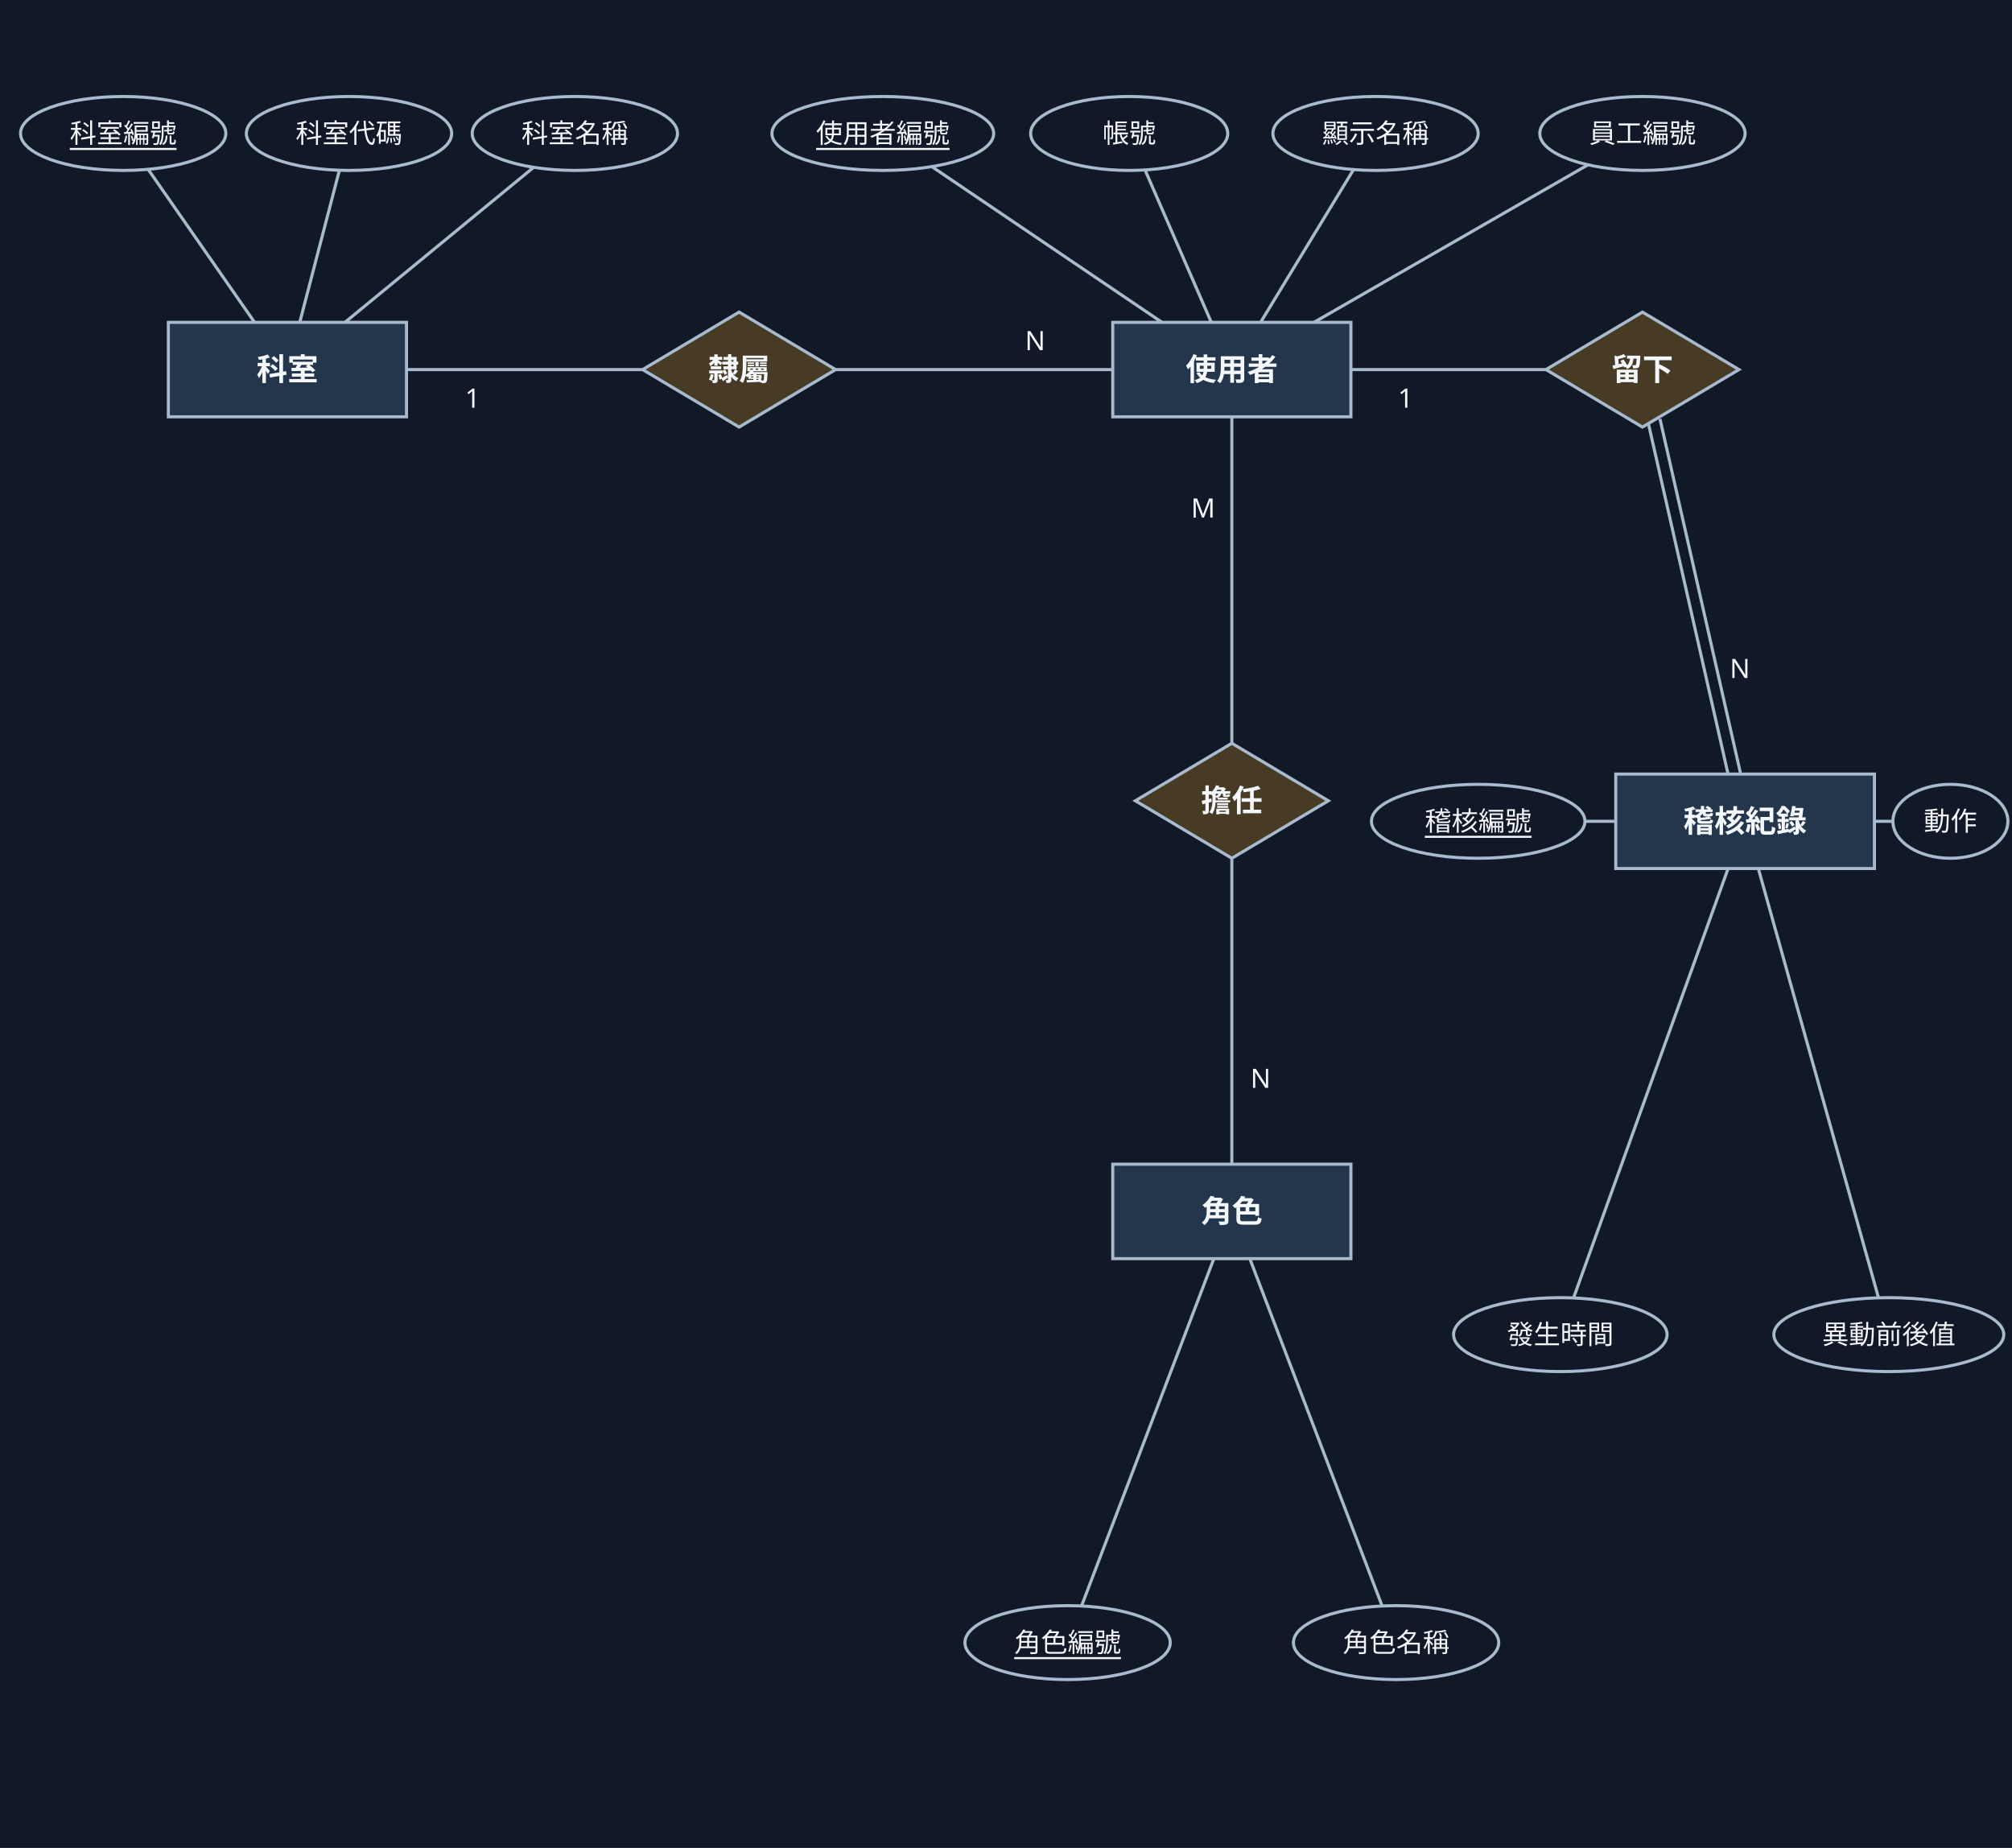
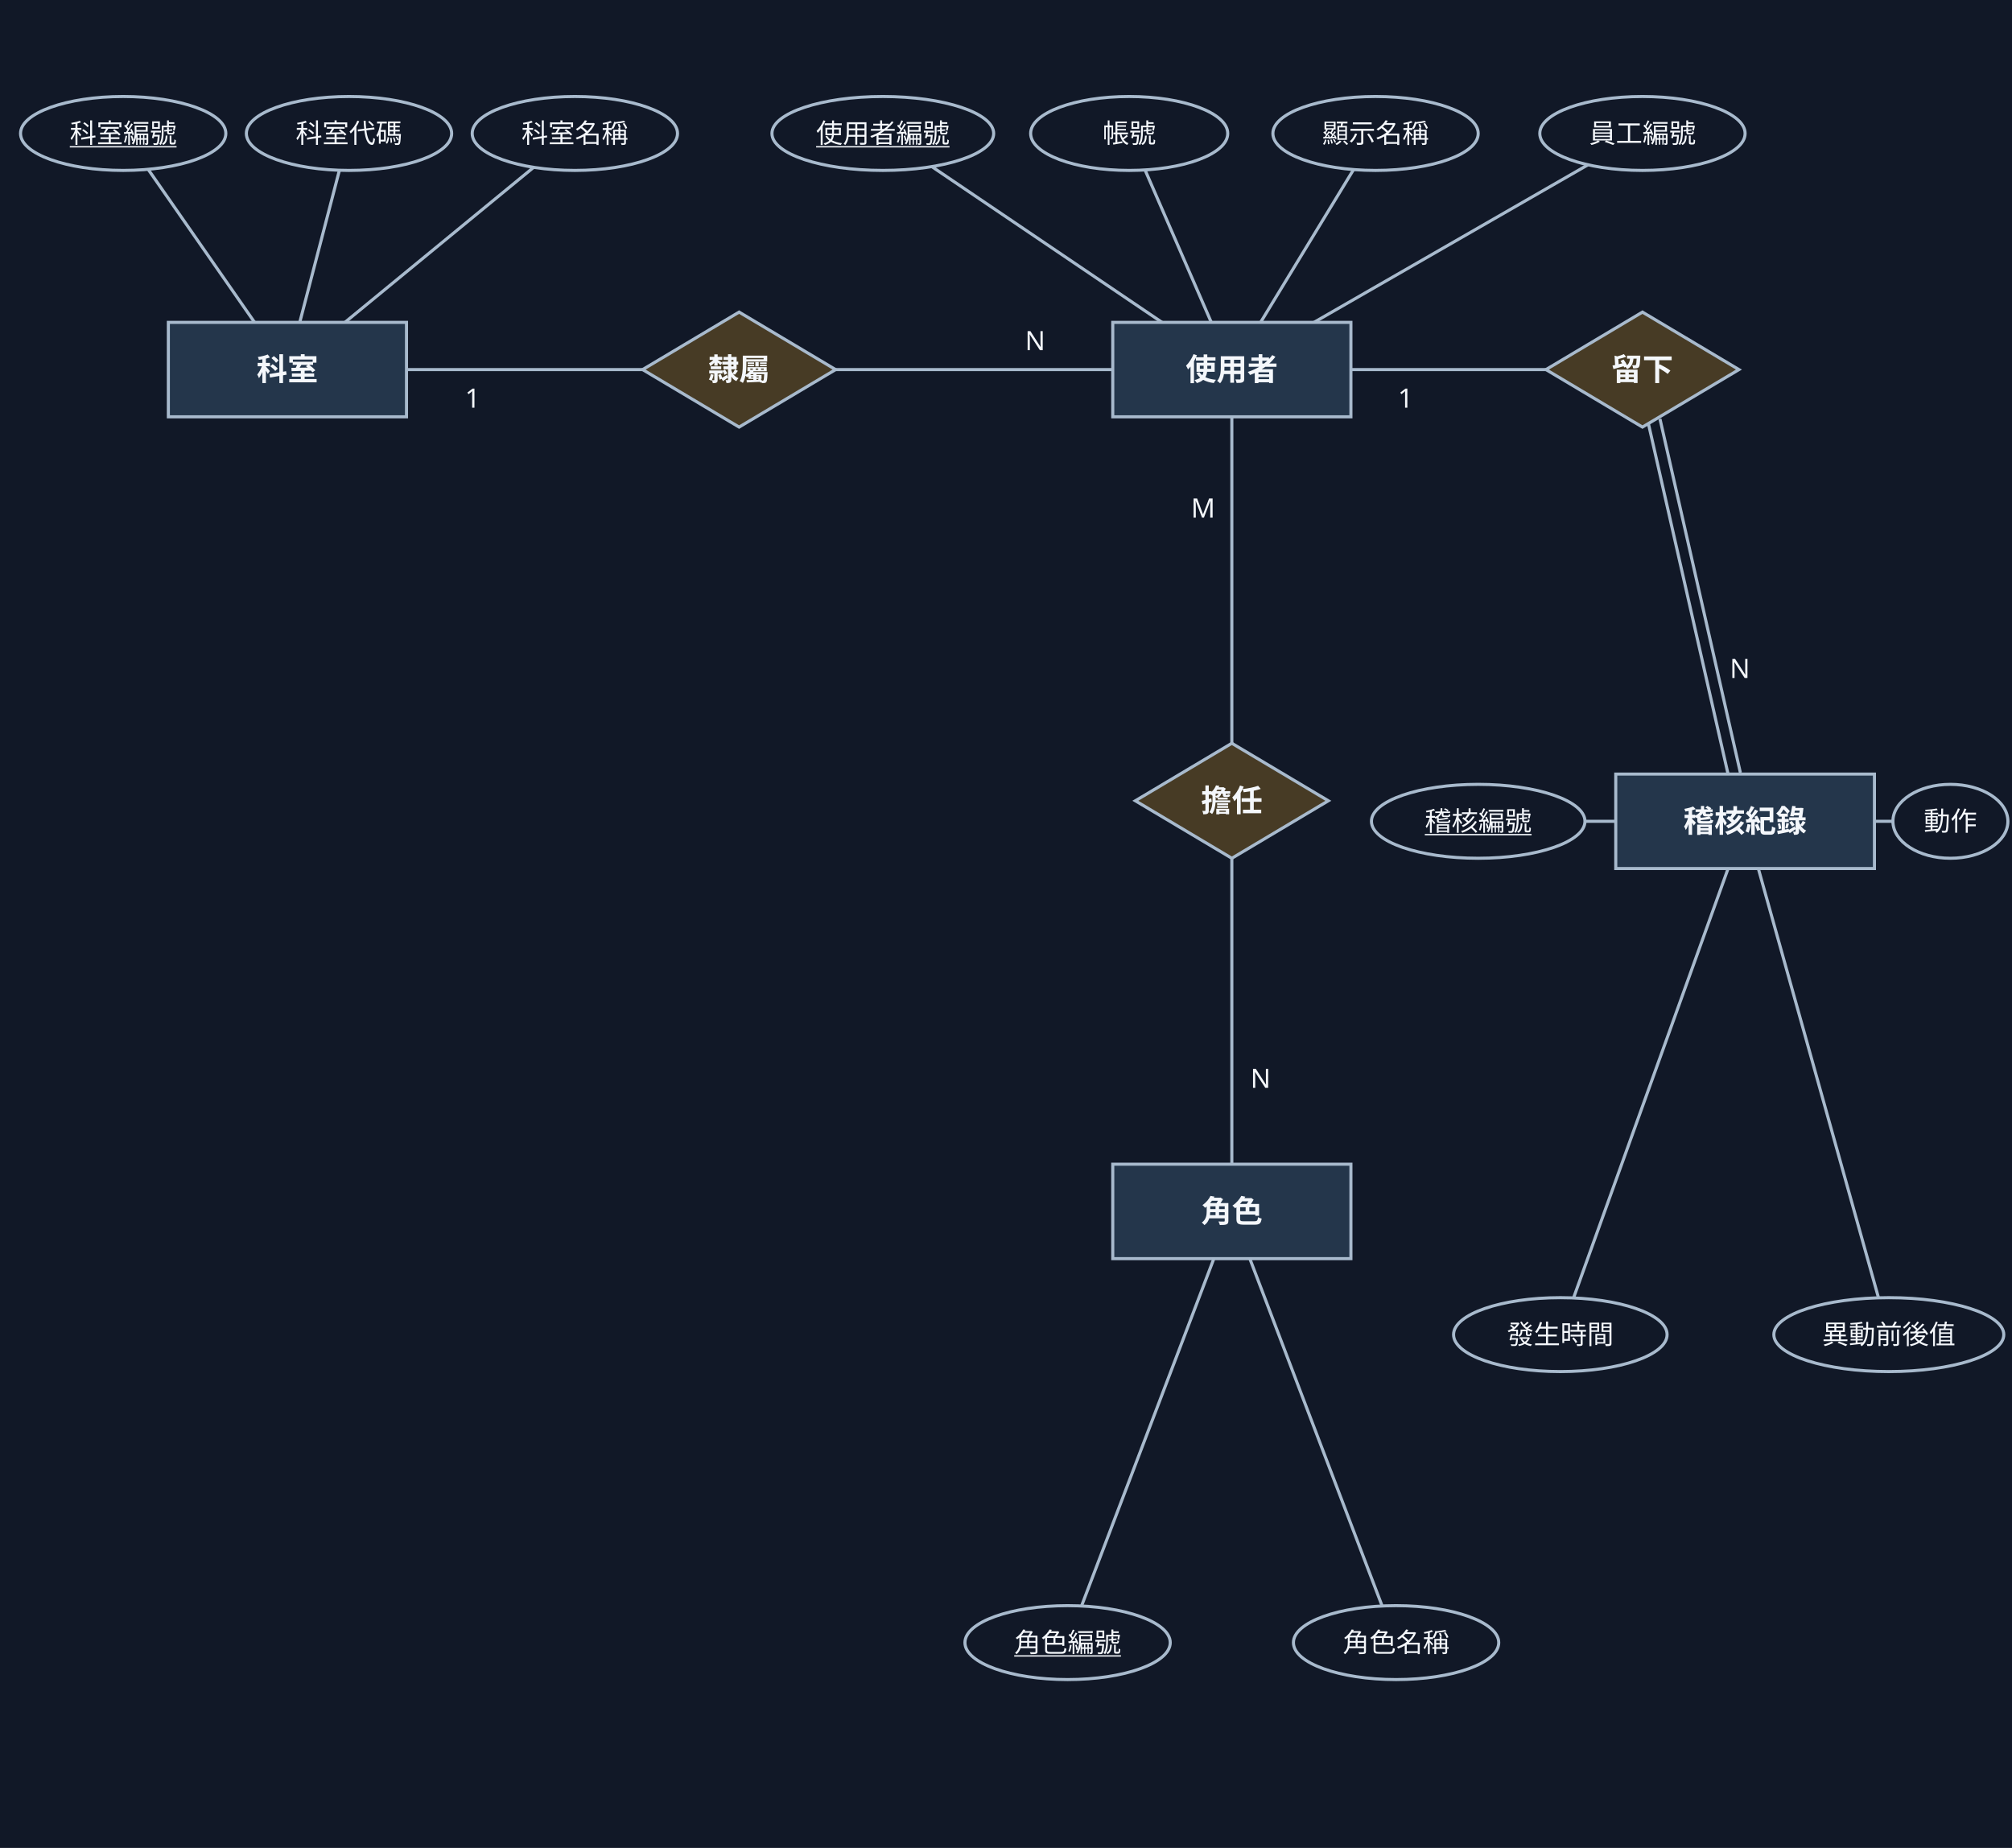
<svg xmlns="http://www.w3.org/2000/svg" width="980" height="900" viewBox="0 0 980 900" role="img" aria-labelledby="title description">
  <rect x="0" y="0" width="980" height="900" fill="#111827" />
  <g fill="none" stroke="#a8bacd" stroke-width="1.5">
    <line data-name="屬性線 科室—科室編號" x1="124" y1="157" x2="72.15" y2="82.46" />
    <line data-name="屬性線 科室—科室代碼" x1="146" y1="157" x2="165.32" y2="82.92" />
    <line data-name="屬性線 科室—科室名稱" x1="168" y1="157" x2="259.93" y2="81.49" />
    <line data-name="屬性線 使用者—使用者編號" x1="566" y1="157" x2="453.87" y2="81.15" />
    <line data-name="屬性線 使用者—帳號" x1="590" y1="157" x2="557.72" y2="82.77" />
    <line data-name="屬性線 使用者—顯示名稱" x1="614" y1="157" x2="659.3" y2="82.58" />
    <line data-name="屬性線 使用者—員工編號" x1="640" y1="157" x2="773.47" y2="80.26" />
    <line data-name="屬性線 角色—角色編號" x1="591.24" y1="613" x2="526.79" y2="782.17" />
    <line data-name="屬性線 角色—角色名稱" x1="608.76" y1="613" x2="673.21" y2="782.17" />
    <line data-name="屬性線 稽核紀錄—稽核編號" x1="787" y1="400" x2="772" y2="400" />
    <line data-name="屬性線 稽核紀錄—動作" x1="913" y1="400" x2="922" y2="400" />
    <line data-name="屬性線 稽核紀錄—發生時間" x1="841.72" y1="423" x2="766.43" y2="632.14" />
    <line data-name="屬性線 稽核紀錄—異動前後值" x1="856.44" y1="423" x2="914.98" y2="632.07" />
    <line data-name="科室—隸屬 單線" x1="198" y1="180" x2="313" y2="180" />
    <line data-name="使用者—隸屬 單線" x1="542" y1="180" x2="407" y2="180" />
    <line data-name="使用者—擔任 單線" x1="600" y1="203" x2="600" y2="362" />
    <line data-name="角色—擔任 單線" x1="600" y1="567" x2="600" y2="418" />
    <line data-name="使用者—留下 單線" x1="658" y1="180" x2="753" y2="180" />
    <line data-name="稽核紀錄—留下 雙線 1" x1="841.85" y1="377.66" x2="802.68" y2="205.33" />
    <line data-name="稽核紀錄—留下 雙線 2" x1="847.7" y1="376.34" x2="808.53" y2="204" />
  </g>
  <rect data-element="entity:DEPARTMENT" x="82" y="157" width="116" height="46" fill="#24364b" stroke="#a8bacd" stroke-width="1.5" />
  <rect data-element="entity:USER" x="542" y="157" width="116" height="46" fill="#24364b" stroke="#a8bacd" stroke-width="1.5" />
  <rect data-element="entity:ROLE" x="542" y="567" width="116" height="46" fill="#24364b" stroke="#a8bacd" stroke-width="1.5" />
  <rect data-element="entity:AUDIT_LOG" x="787" y="377" width="126" height="46" fill="#24364b" stroke="#a8bacd" stroke-width="1.5" />
  <polygon data-element="relationship:BELONGS" points="360,152 407,180 360,208 313,180" fill="#473b25" stroke="#a8bacd" stroke-width="1.5" />
  <polygon data-element="relationship:ASSIGNS" points="600,362 647,390 600,418 553,390" fill="#473b25" stroke="#a8bacd" stroke-width="1.5" />
  <polygon data-element="relationship:LEAVES" points="800,152 847,180 800,208 753,180" fill="#473b25" stroke="#a8bacd" stroke-width="1.5" />
  <ellipse data-element="attribute:DEPARTMENT:DEPARTMENT_ID" cx="60" cy="65" rx="50" ry="18" fill="#111827" stroke="#a8bacd" stroke-width="1.5" />
  <ellipse data-element="attribute:DEPARTMENT:DEPARTMENT_CODE" cx="170" cy="65" rx="50" ry="18" fill="#111827" stroke="#a8bacd" stroke-width="1.5" />
  <ellipse data-element="attribute:DEPARTMENT:DEPARTMENT_NAME" cx="280" cy="65" rx="50" ry="18" fill="#111827" stroke="#a8bacd" stroke-width="1.5" />
  <ellipse data-element="attribute:USER:USER_ID" cx="430" cy="65" rx="54" ry="18" fill="#111827" stroke="#a8bacd" stroke-width="1.5" />
  <ellipse data-element="attribute:USER:USER_NAME" cx="550" cy="65" rx="48" ry="18" fill="#111827" stroke="#a8bacd" stroke-width="1.5" />
  <ellipse data-element="attribute:USER:DISPLAY_NAME" cx="670" cy="65" rx="50" ry="18" fill="#111827" stroke="#a8bacd" stroke-width="1.5" />
  <ellipse data-element="attribute:USER:EMPLOYEE_NO" cx="800" cy="65" rx="50" ry="18" fill="#111827" stroke="#a8bacd" stroke-width="1.5" />
  <ellipse data-element="attribute:ROLE:ROLE_ID" cx="520" cy="800" rx="50" ry="18" fill="#111827" stroke="#a8bacd" stroke-width="1.5" />
  <ellipse data-element="attribute:ROLE:ROLE_NAME" cx="680" cy="800" rx="50" ry="18" fill="#111827" stroke="#a8bacd" stroke-width="1.5" />
  <ellipse data-element="attribute:AUDIT_LOG:AUDIT_LOG_ID" cx="720" cy="400" rx="52" ry="18" fill="#111827" stroke="#a8bacd" stroke-width="1.5" />
  <ellipse data-element="attribute:AUDIT_LOG:ACTION" cx="950" cy="400" rx="28" ry="18" fill="#111827" stroke="#a8bacd" stroke-width="1.5" />
  <ellipse data-element="attribute:AUDIT_LOG:OCCURRED_AT" cx="760" cy="650" rx="52" ry="18" fill="#111827" stroke="#a8bacd" stroke-width="1.5" />
  <ellipse data-element="attribute:AUDIT_LOG:VALUES" cx="920" cy="650" rx="56" ry="18" fill="#111827" stroke="#a8bacd" stroke-width="1.5" />
  <g font-family="&quot;Microsoft JhengHei&quot;, &quot;Noto Sans TC&quot;, &quot;PingFang TC&quot;, sans-serif" text-anchor="middle" fill="#f4f7fb">
    <text x="140" y="185.25" font-size="15" font-weight="600">科室</text>
-     <text x="60" y="69.55" font-size="13" font-weight="400">科室編號</text>
-     <line data-primary-key="科室編號" x1="34" y1="72.55" x2="86" y2="72.55" stroke="#f4f7fb" stroke-width="1" />
+     <text x="60" y="69.55" font-size="13" font-weight="400" text-decoration="underline" data-primary-key="attribute:DEPARTMENT:DEPARTMENT_ID">科室編號</text>
    <text x="170" y="69.55" font-size="13" font-weight="400">科室代碼</text>
    <text x="280" y="69.55" font-size="13" font-weight="400">科室名稱</text>
    <text x="600" y="185.25" font-size="15" font-weight="600">使用者</text>
-     <text x="430" y="69.55" font-size="13" font-weight="400">使用者編號</text>
-     <line data-primary-key="使用者編號" x1="397.5" y1="72.55" x2="462.5" y2="72.55" stroke="#f4f7fb" stroke-width="1" />
+     <text x="430" y="69.55" font-size="13" font-weight="400" text-decoration="underline" data-primary-key="attribute:USER:USER_ID">使用者編號</text>
    <text x="550" y="69.55" font-size="13" font-weight="400">帳號</text>
    <text x="670" y="69.55" font-size="13" font-weight="400">顯示名稱</text>
    <text x="800" y="69.55" font-size="13" font-weight="400">員工編號</text>
    <text x="600" y="595.25" font-size="15" font-weight="600">角色</text>
-     <text x="520" y="804.55" font-size="13" font-weight="400">角色編號</text>
-     <line data-primary-key="角色編號" x1="494" y1="807.55" x2="546" y2="807.55" stroke="#f4f7fb" stroke-width="1" />
+     <text x="520" y="804.55" font-size="13" font-weight="400" text-decoration="underline" data-primary-key="attribute:ROLE:ROLE_ID">角色編號</text>
    <text x="680" y="804.55" font-size="13" font-weight="400">角色名稱</text>
    <text x="850" y="405.25" font-size="15" font-weight="600">稽核紀錄</text>
-     <text x="720" y="404.55" font-size="13" font-weight="400">稽核編號</text>
-     <line data-primary-key="稽核編號" x1="694" y1="407.55" x2="746" y2="407.55" stroke="#f4f7fb" stroke-width="1" />
+     <text x="720" y="404.55" font-size="13" font-weight="400" text-decoration="underline" data-primary-key="attribute:AUDIT_LOG:AUDIT_LOG_ID">稽核編號</text>
    <text x="950" y="404.55" font-size="13" font-weight="400">動作</text>
    <text x="760" y="654.55" font-size="13" font-weight="400">發生時間</text>
    <text x="920" y="654.55" font-size="13" font-weight="400">異動前後值</text>
    <text x="360" y="185.25" font-size="15" font-weight="600">隸屬</text>
    <text x="600" y="395.25" font-size="15" font-weight="600">擔任</text>
    <text x="800" y="185.25" font-size="15" font-weight="600">留下</text>
    <text x="230.2" y="198.55" font-size="13" font-weight="400">1</text>
    <text x="504.2" y="170.55" font-size="13" font-weight="400">N</text>
    <text x="586" y="252.07" font-size="13" font-weight="400">M</text>
    <text x="614" y="529.83" font-size="13" font-weight="400">N</text>
    <text x="684.6" y="198.55" font-size="13" font-weight="400">1</text>
    <text x="847.458" y="330.192" font-size="13" font-weight="400">N</text>
  </g>
</svg>
